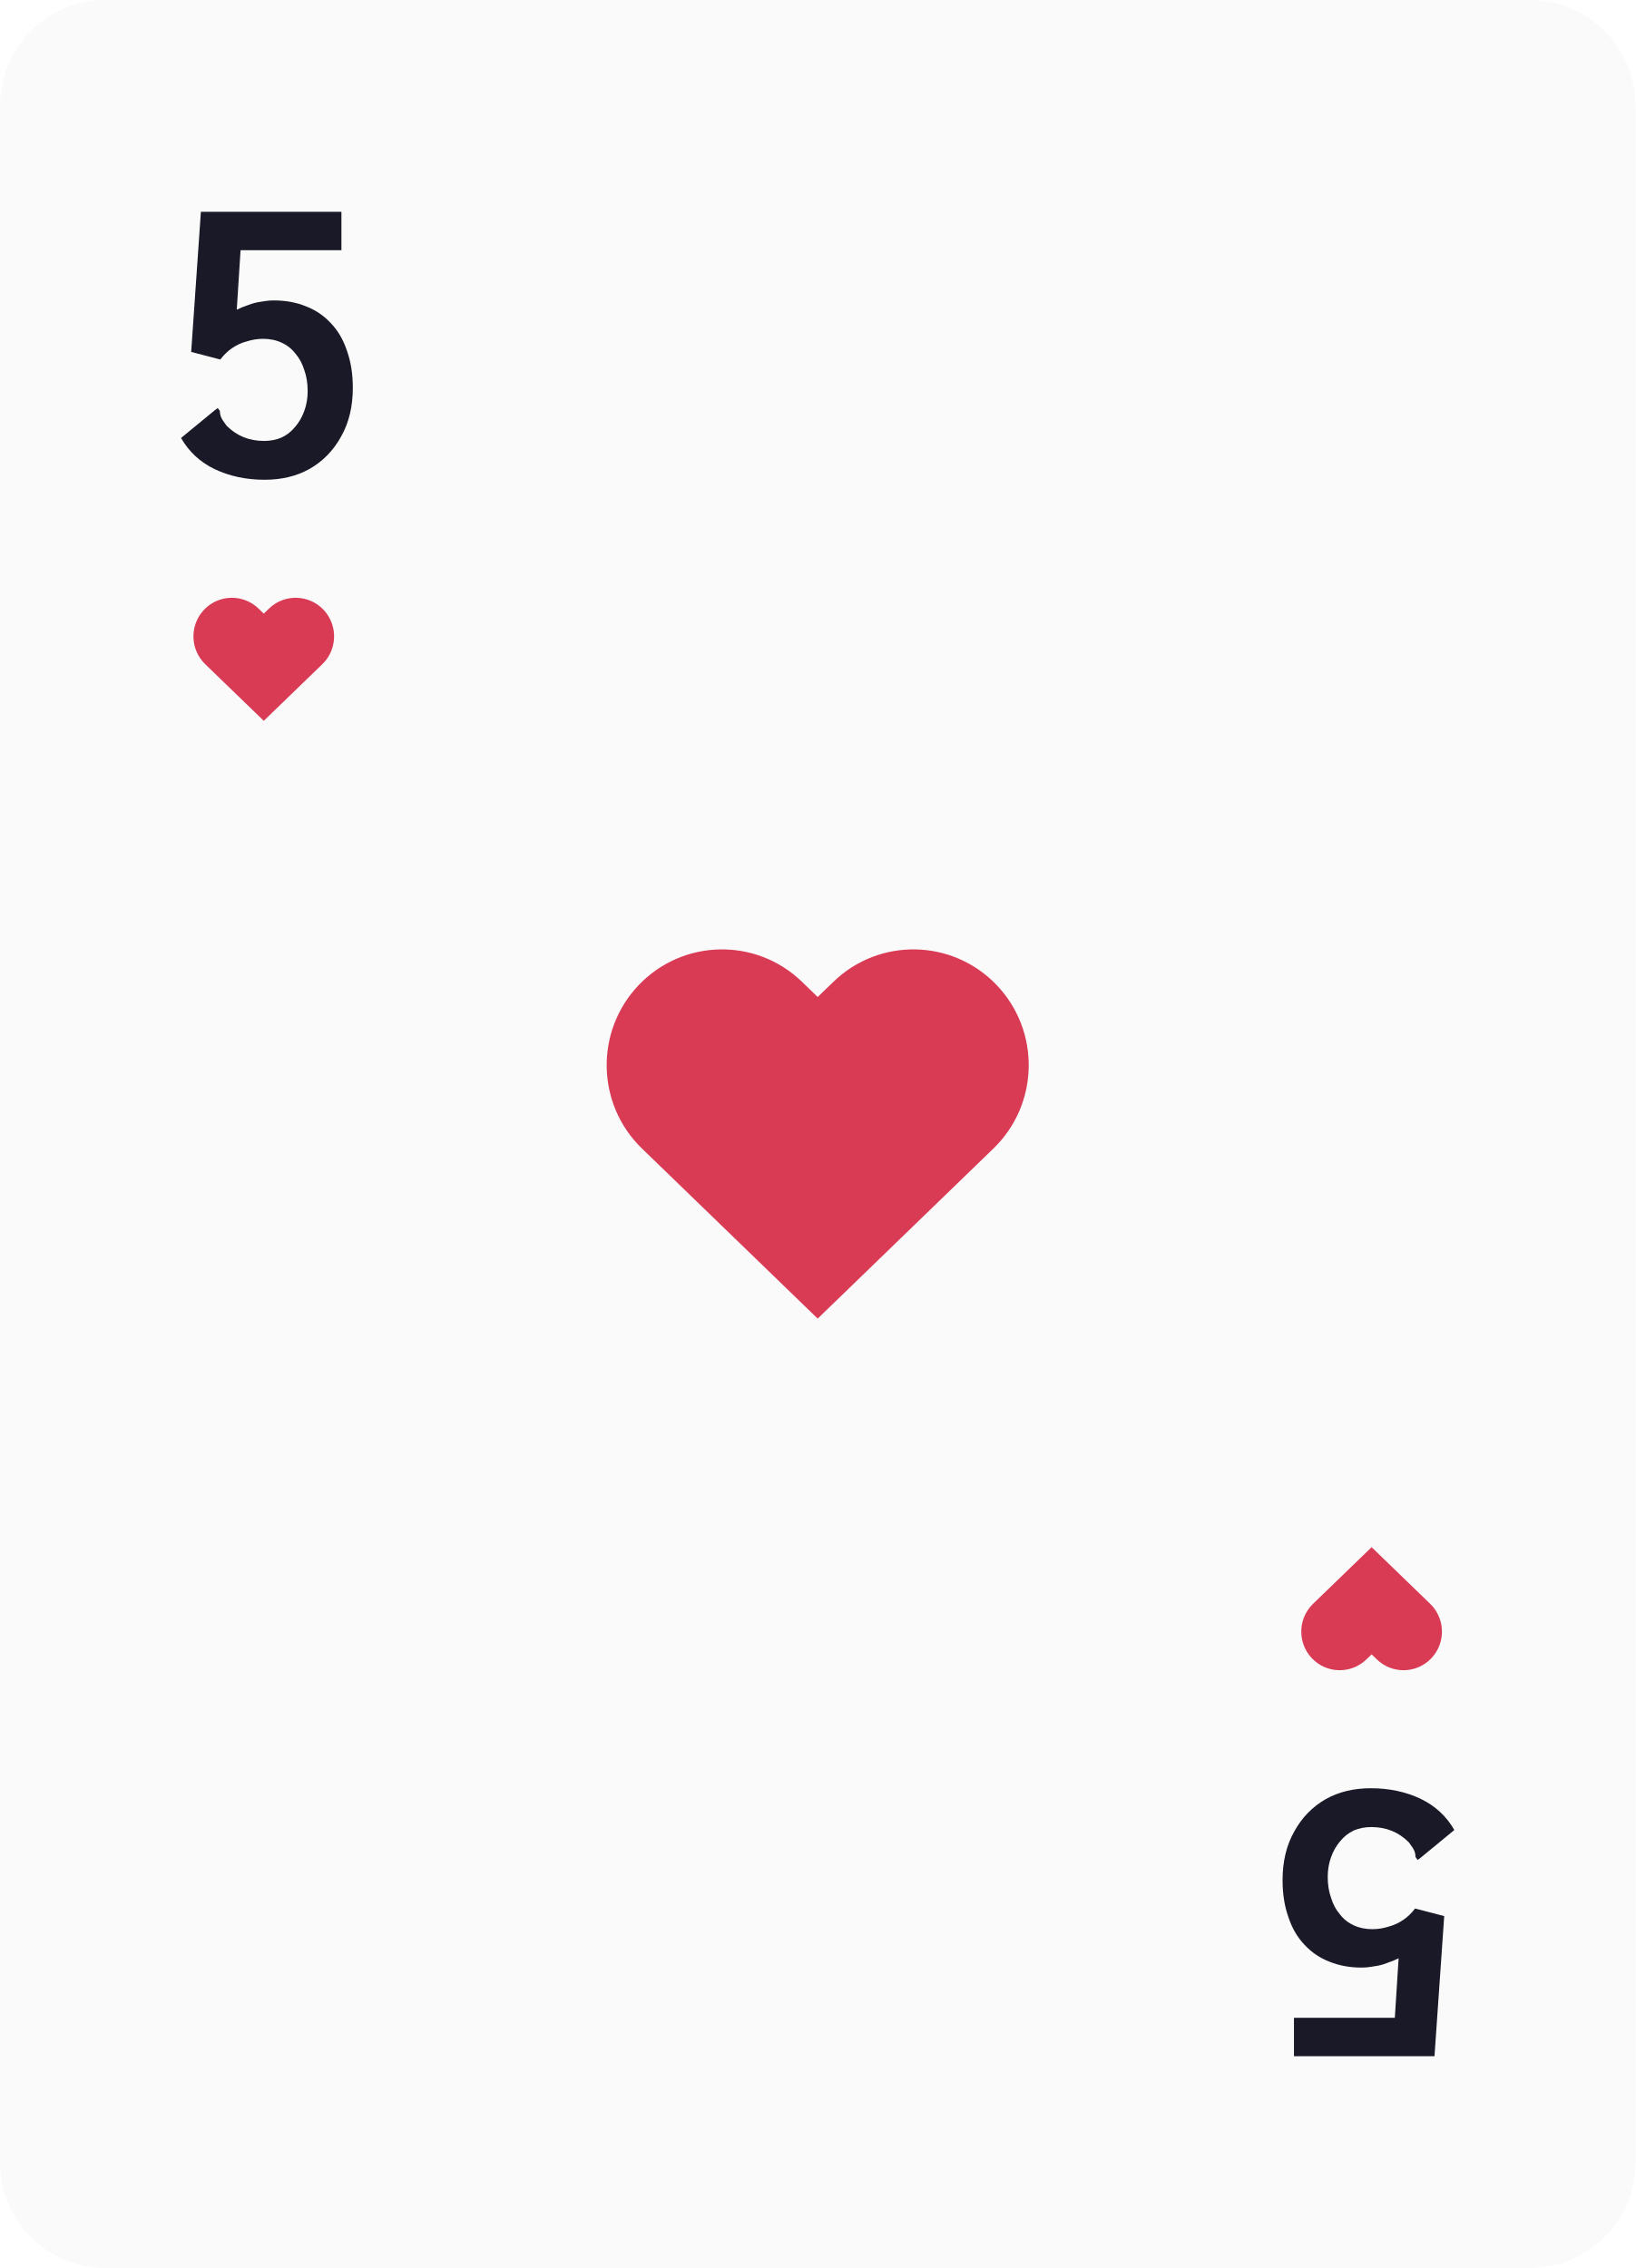
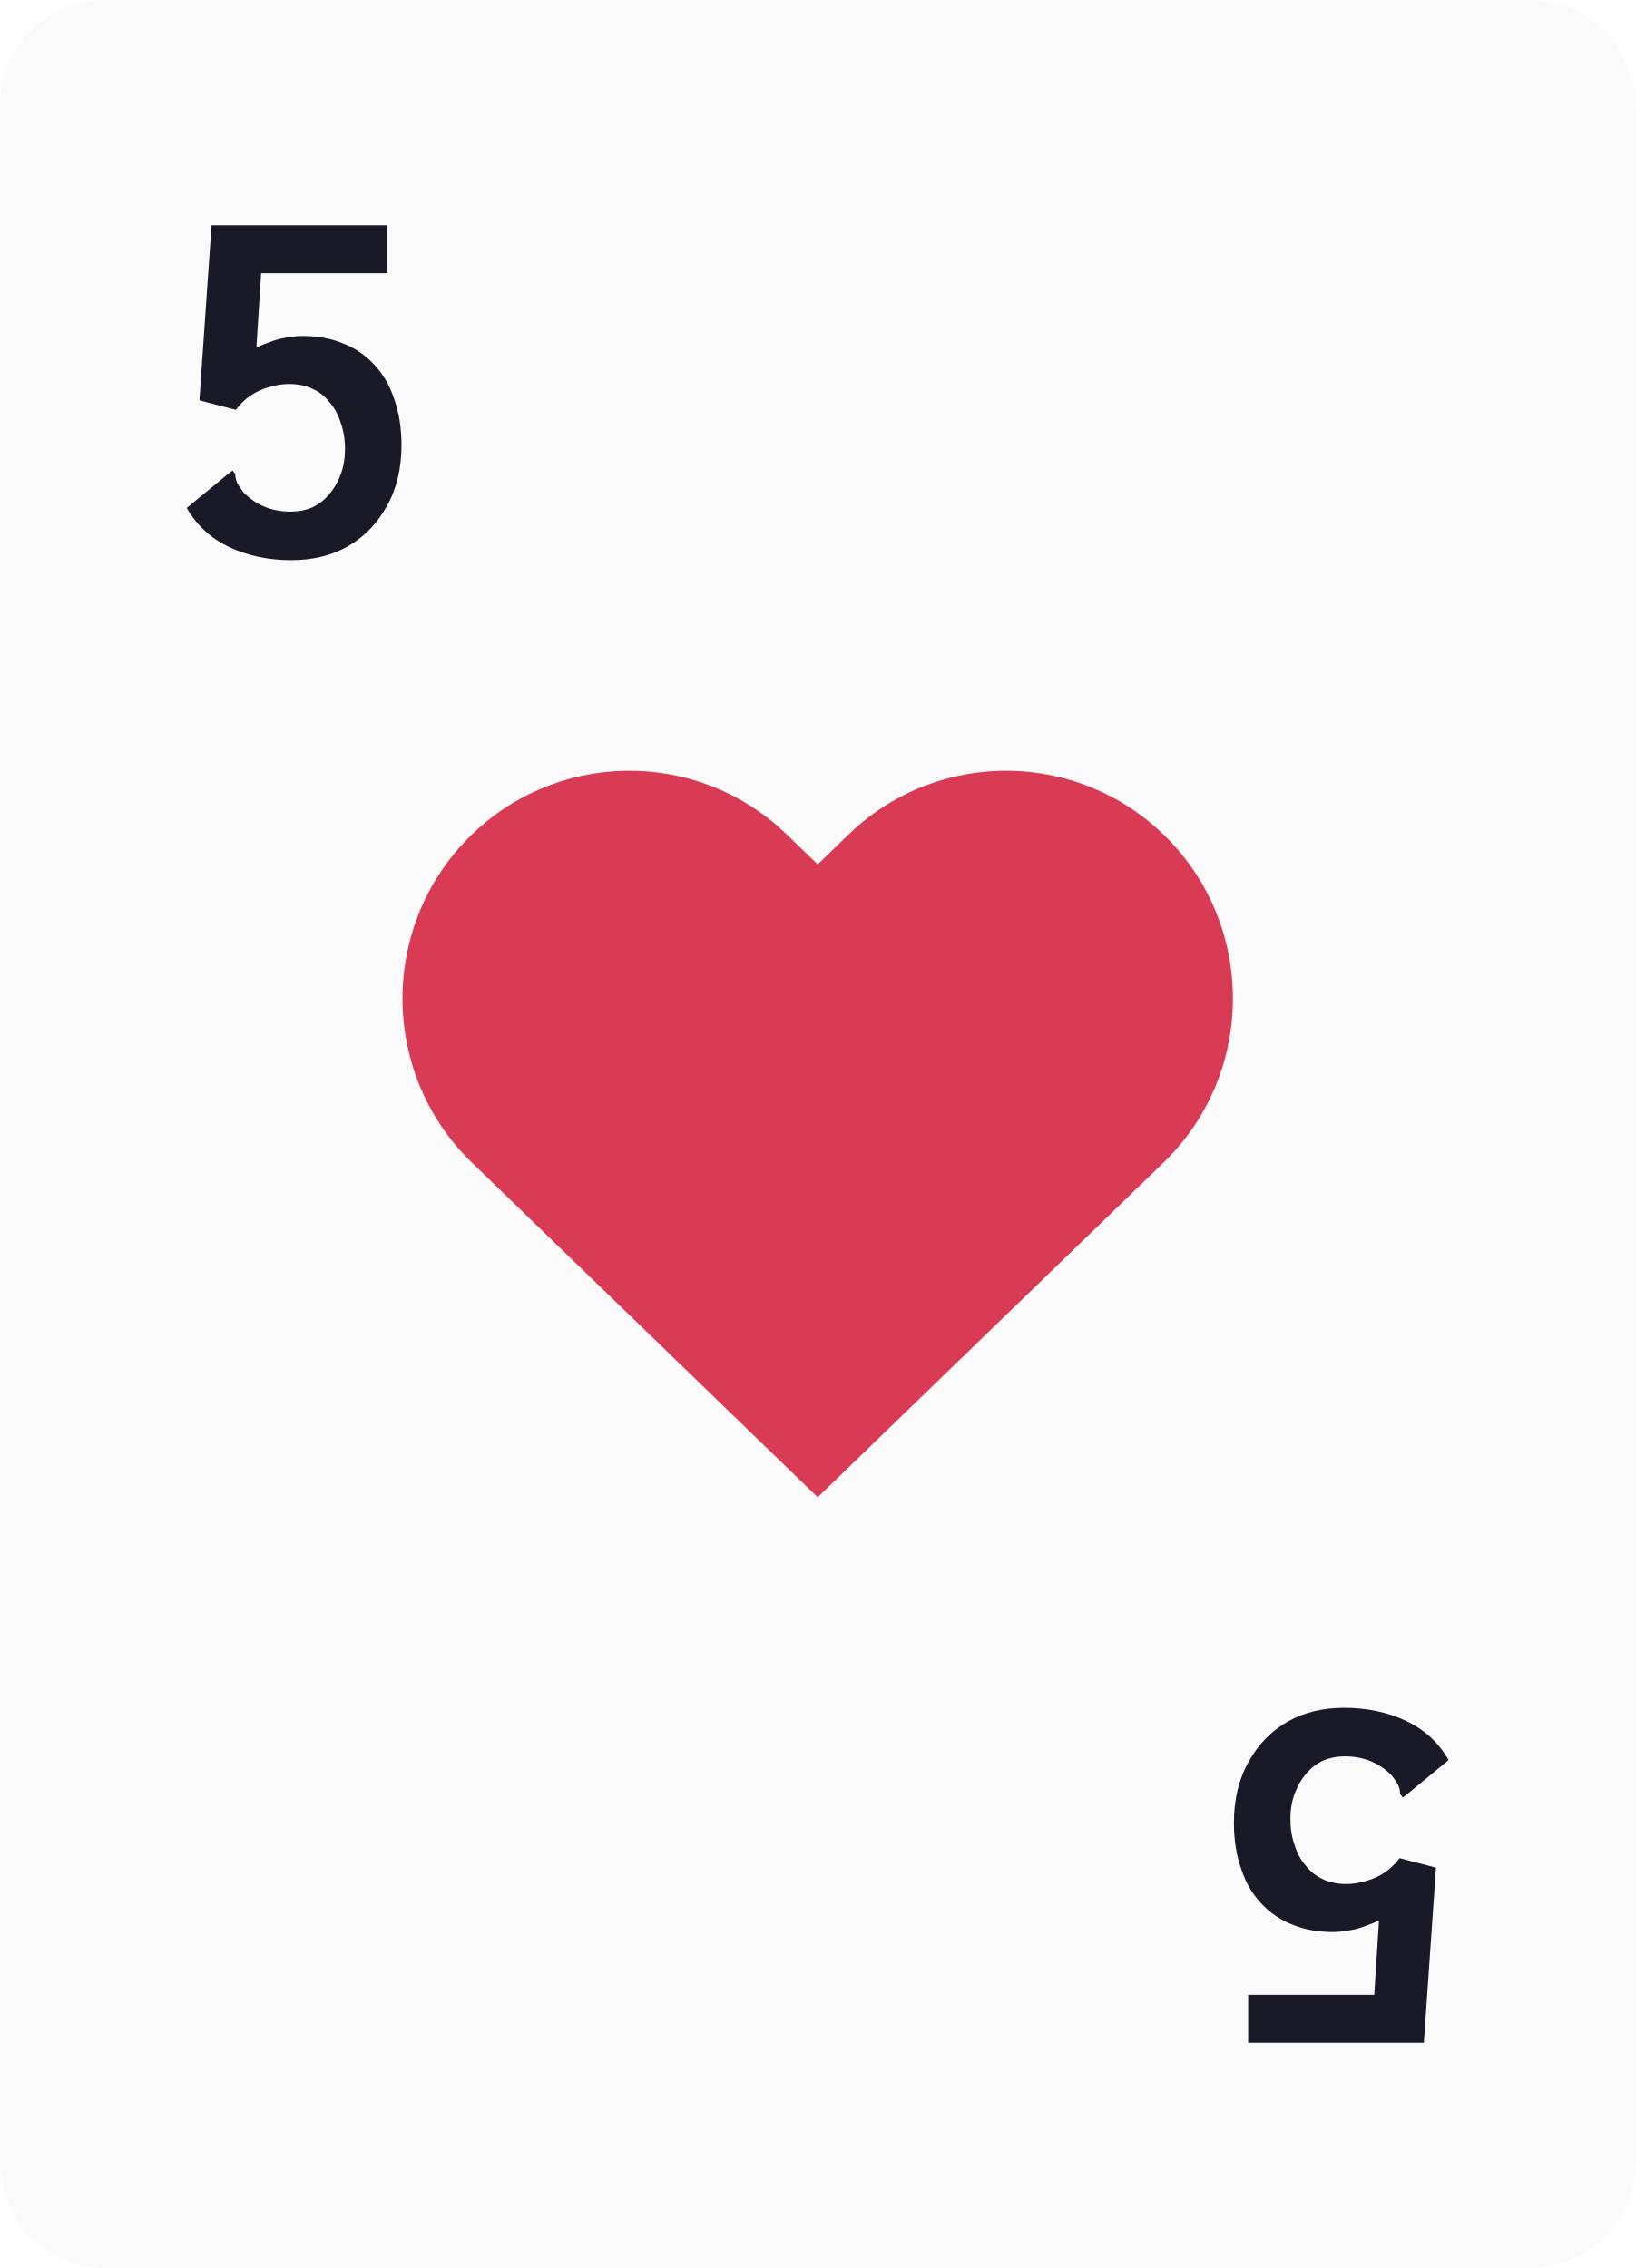
<svg xmlns="http://www.w3.org/2000/svg" width="62" height="86" viewBox="0 0 62 86" fill="none">
  <rect width="62" height="86" rx="4" fill="#FAFAFB" />
-   <path d="M10.032 18.192C9.339 18.192 8.709 18.059 8.144 17.792C7.589 17.525 7.163 17.131 6.864 16.608L8.128 15.568L8.256 15.472L8.336 15.584C8.336 15.669 8.352 15.749 8.384 15.824C8.416 15.899 8.485 16.005 8.592 16.144C8.784 16.336 8.997 16.48 9.232 16.576C9.467 16.672 9.728 16.72 10.016 16.72C10.251 16.72 10.469 16.677 10.672 16.592C10.875 16.496 11.045 16.363 11.184 16.192C11.333 16.021 11.451 15.819 11.536 15.584C11.621 15.349 11.664 15.099 11.664 14.832C11.664 14.533 11.621 14.267 11.536 14.032C11.461 13.787 11.349 13.579 11.2 13.408C11.061 13.227 10.885 13.088 10.672 12.992C10.469 12.896 10.235 12.848 9.968 12.848C9.765 12.848 9.563 12.88 9.36 12.944C9.157 12.997 8.971 13.083 8.8 13.2C8.64 13.307 8.491 13.451 8.352 13.632L7.248 13.344L7.616 8.032H12.944V9.488H9.12L8.976 11.744C9.104 11.68 9.248 11.621 9.408 11.568C9.568 11.504 9.733 11.461 9.904 11.44C10.075 11.408 10.235 11.392 10.384 11.392C10.832 11.392 11.237 11.467 11.6 11.616C11.963 11.755 12.277 11.968 12.544 12.256C12.811 12.533 13.013 12.88 13.152 13.296C13.301 13.712 13.376 14.181 13.376 14.704C13.376 15.419 13.227 16.037 12.928 16.56C12.64 17.083 12.245 17.488 11.744 17.776C11.253 18.053 10.683 18.192 10.032 18.192Z" fill="#191927" />
-   <path fill-rule="evenodd" clip-rule="evenodd" d="M7.741 23.115C8.3 22.533 9.222 22.516 9.802 23.076L10 23.268L10.198 23.076C10.778 22.516 11.7 22.533 12.259 23.115C12.817 23.697 12.8 24.623 12.221 25.184L10 27.333L7.779 25.184C7.2 24.623 7.183 23.697 7.741 23.115Z" fill="#D93B55" />
-   <path fill-rule="evenodd" clip-rule="evenodd" d="M24.224 37.343C25.9 35.598 28.667 35.547 30.405 37.229L31 37.805L31.595 37.229C33.333 35.547 36.1 35.598 37.776 37.343C39.452 39.089 39.401 41.869 37.662 43.551L31 50L24.338 43.551C22.599 41.869 22.549 39.089 24.224 37.343Z" fill="#D93B55" />
-   <path d="M51.968 67.808C52.661 67.808 53.291 67.941 53.856 68.208C54.411 68.475 54.837 68.869 55.136 69.392L53.872 70.432L53.744 70.528L53.664 70.416C53.664 70.331 53.648 70.251 53.616 70.176C53.584 70.101 53.515 69.995 53.408 69.856C53.216 69.664 53.003 69.52 52.768 69.424C52.533 69.328 52.272 69.28 51.984 69.28C51.749 69.28 51.531 69.323 51.328 69.408C51.125 69.504 50.955 69.637 50.816 69.808C50.667 69.979 50.549 70.181 50.464 70.416C50.379 70.651 50.336 70.901 50.336 71.168C50.336 71.467 50.379 71.733 50.464 71.968C50.539 72.213 50.651 72.421 50.8 72.592C50.939 72.773 51.115 72.912 51.328 73.008C51.531 73.104 51.765 73.152 52.032 73.152C52.235 73.152 52.437 73.12 52.64 73.056C52.843 73.003 53.029 72.917 53.2 72.8C53.36 72.693 53.509 72.549 53.648 72.368L54.752 72.656L54.384 77.968H49.056V76.512H52.88L53.024 74.256C52.896 74.32 52.752 74.379 52.592 74.432C52.432 74.496 52.267 74.539 52.096 74.56C51.925 74.592 51.765 74.608 51.616 74.608C51.168 74.608 50.763 74.533 50.4 74.384C50.037 74.245 49.723 74.032 49.456 73.744C49.189 73.467 48.987 73.12 48.848 72.704C48.699 72.288 48.624 71.819 48.624 71.296C48.624 70.581 48.773 69.963 49.072 69.44C49.36 68.917 49.755 68.512 50.256 68.224C50.747 67.947 51.317 67.808 51.968 67.808Z" fill="#191927" />
-   <path fill-rule="evenodd" clip-rule="evenodd" d="M54.259 62.885C53.7 63.467 52.778 63.484 52.198 62.923L52 62.732L51.802 62.923C51.222 63.484 50.3 63.467 49.741 62.885C49.183 62.303 49.2 61.377 49.779 60.816L52 58.667L54.221 60.816C54.8 61.377 54.817 62.303 54.259 62.885Z" fill="#D93B55" />
+   <path d="M11.04 21.24C10.173 21.24 9.387 21.073 8.68 20.74C7.987 20.407 7.453 19.913 7.08 19.26L8.66 17.96L8.82 17.84L8.92 17.98C8.92 18.087 8.94 18.187 8.98 18.28C9.02 18.373 9.107 18.507 9.24 18.68C9.48 18.92 9.747 19.1 10.04 19.22C10.333 19.34 10.66 19.4 11.02 19.4C11.313 19.4 11.587 19.347 11.84 19.24C12.093 19.12 12.307 18.953 12.48 18.74C12.667 18.527 12.813 18.273 12.92 17.98C13.027 17.687 13.08 17.373 13.08 17.04C13.08 16.667 13.027 16.333 12.92 16.04C12.827 15.733 12.687 15.473 12.5 15.26C12.327 15.033 12.107 14.86 11.84 14.74C11.587 14.62 11.293 14.56 10.96 14.56C10.707 14.56 10.453 14.6 10.2 14.68C9.947 14.747 9.713 14.853 9.5 15C9.3 15.133 9.113 15.313 8.94 15.54L7.56 15.18L8.02 8.54H14.68V10.36H9.9L9.72 13.18C9.88 13.1 10.06 13.027 10.26 12.96C10.46 12.88 10.667 12.827 10.88 12.8C11.093 12.76 11.293 12.74 11.48 12.74C12.04 12.74 12.547 12.833 13 13.02C13.453 13.193 13.847 13.46 14.18 13.82C14.513 14.167 14.767 14.6 14.94 15.12C15.127 15.64 15.22 16.227 15.22 16.88C15.22 17.773 15.033 18.547 14.66 19.2C14.3 19.853 13.807 20.36 13.18 20.72C12.567 21.067 11.853 21.24 11.04 21.24Z" fill="#191927" />
+   <path fill-rule="evenodd" clip-rule="evenodd" d="M17.666 31.869C20.964 28.434 26.41 28.333 29.83 31.644L31 32.777L32.17 31.644C35.591 28.333 41.037 28.434 44.334 31.869C47.631 35.304 47.531 40.774 44.11 44.085L31 56.775L17.89 44.085C14.47 40.774 14.369 35.304 17.666 31.869Z" fill="#D93B55" />
+   <path d="M50.96 64.76C51.827 64.76 52.613 64.927 53.32 65.26C54.013 65.593 54.547 66.087 54.92 66.74L53.34 68.04L53.18 68.16L53.08 68.02C53.08 67.913 53.06 67.813 53.02 67.72C52.98 67.627 52.893 67.493 52.76 67.32C52.52 67.08 52.253 66.9 51.96 66.78C51.667 66.66 51.34 66.6 50.98 66.6C50.687 66.6 50.413 66.653 50.16 66.76C49.907 66.88 49.693 67.047 49.52 67.26C49.333 67.473 49.187 67.727 49.08 68.02C48.973 68.313 48.92 68.627 48.92 68.96C48.92 69.333 48.973 69.667 49.08 69.96C49.173 70.267 49.313 70.527 49.5 70.74C49.673 70.967 49.893 71.14 50.16 71.26C50.413 71.38 50.707 71.44 51.04 71.44C51.293 71.44 51.547 71.4 51.8 71.32C52.053 71.253 52.287 71.147 52.5 71C52.7 70.867 52.887 70.687 53.06 70.46L54.44 70.82L53.98 77.46H47.32V75.64H52.1L52.28 72.82C52.12 72.9 51.94 72.973 51.74 73.04C51.54 73.12 51.333 73.173 51.12 73.2C50.907 73.24 50.707 73.26 50.52 73.26C49.96 73.26 49.453 73.167 49 72.98C48.547 72.807 48.153 72.54 47.82 72.18C47.487 71.833 47.233 71.4 47.06 70.88C46.873 70.36 46.78 69.773 46.78 69.12C46.78 68.227 46.967 67.453 47.34 66.8C47.7 66.147 48.193 65.64 48.82 65.28C49.433 64.933 50.147 64.76 50.96 64.76Z" fill="#191927" />
</svg>
